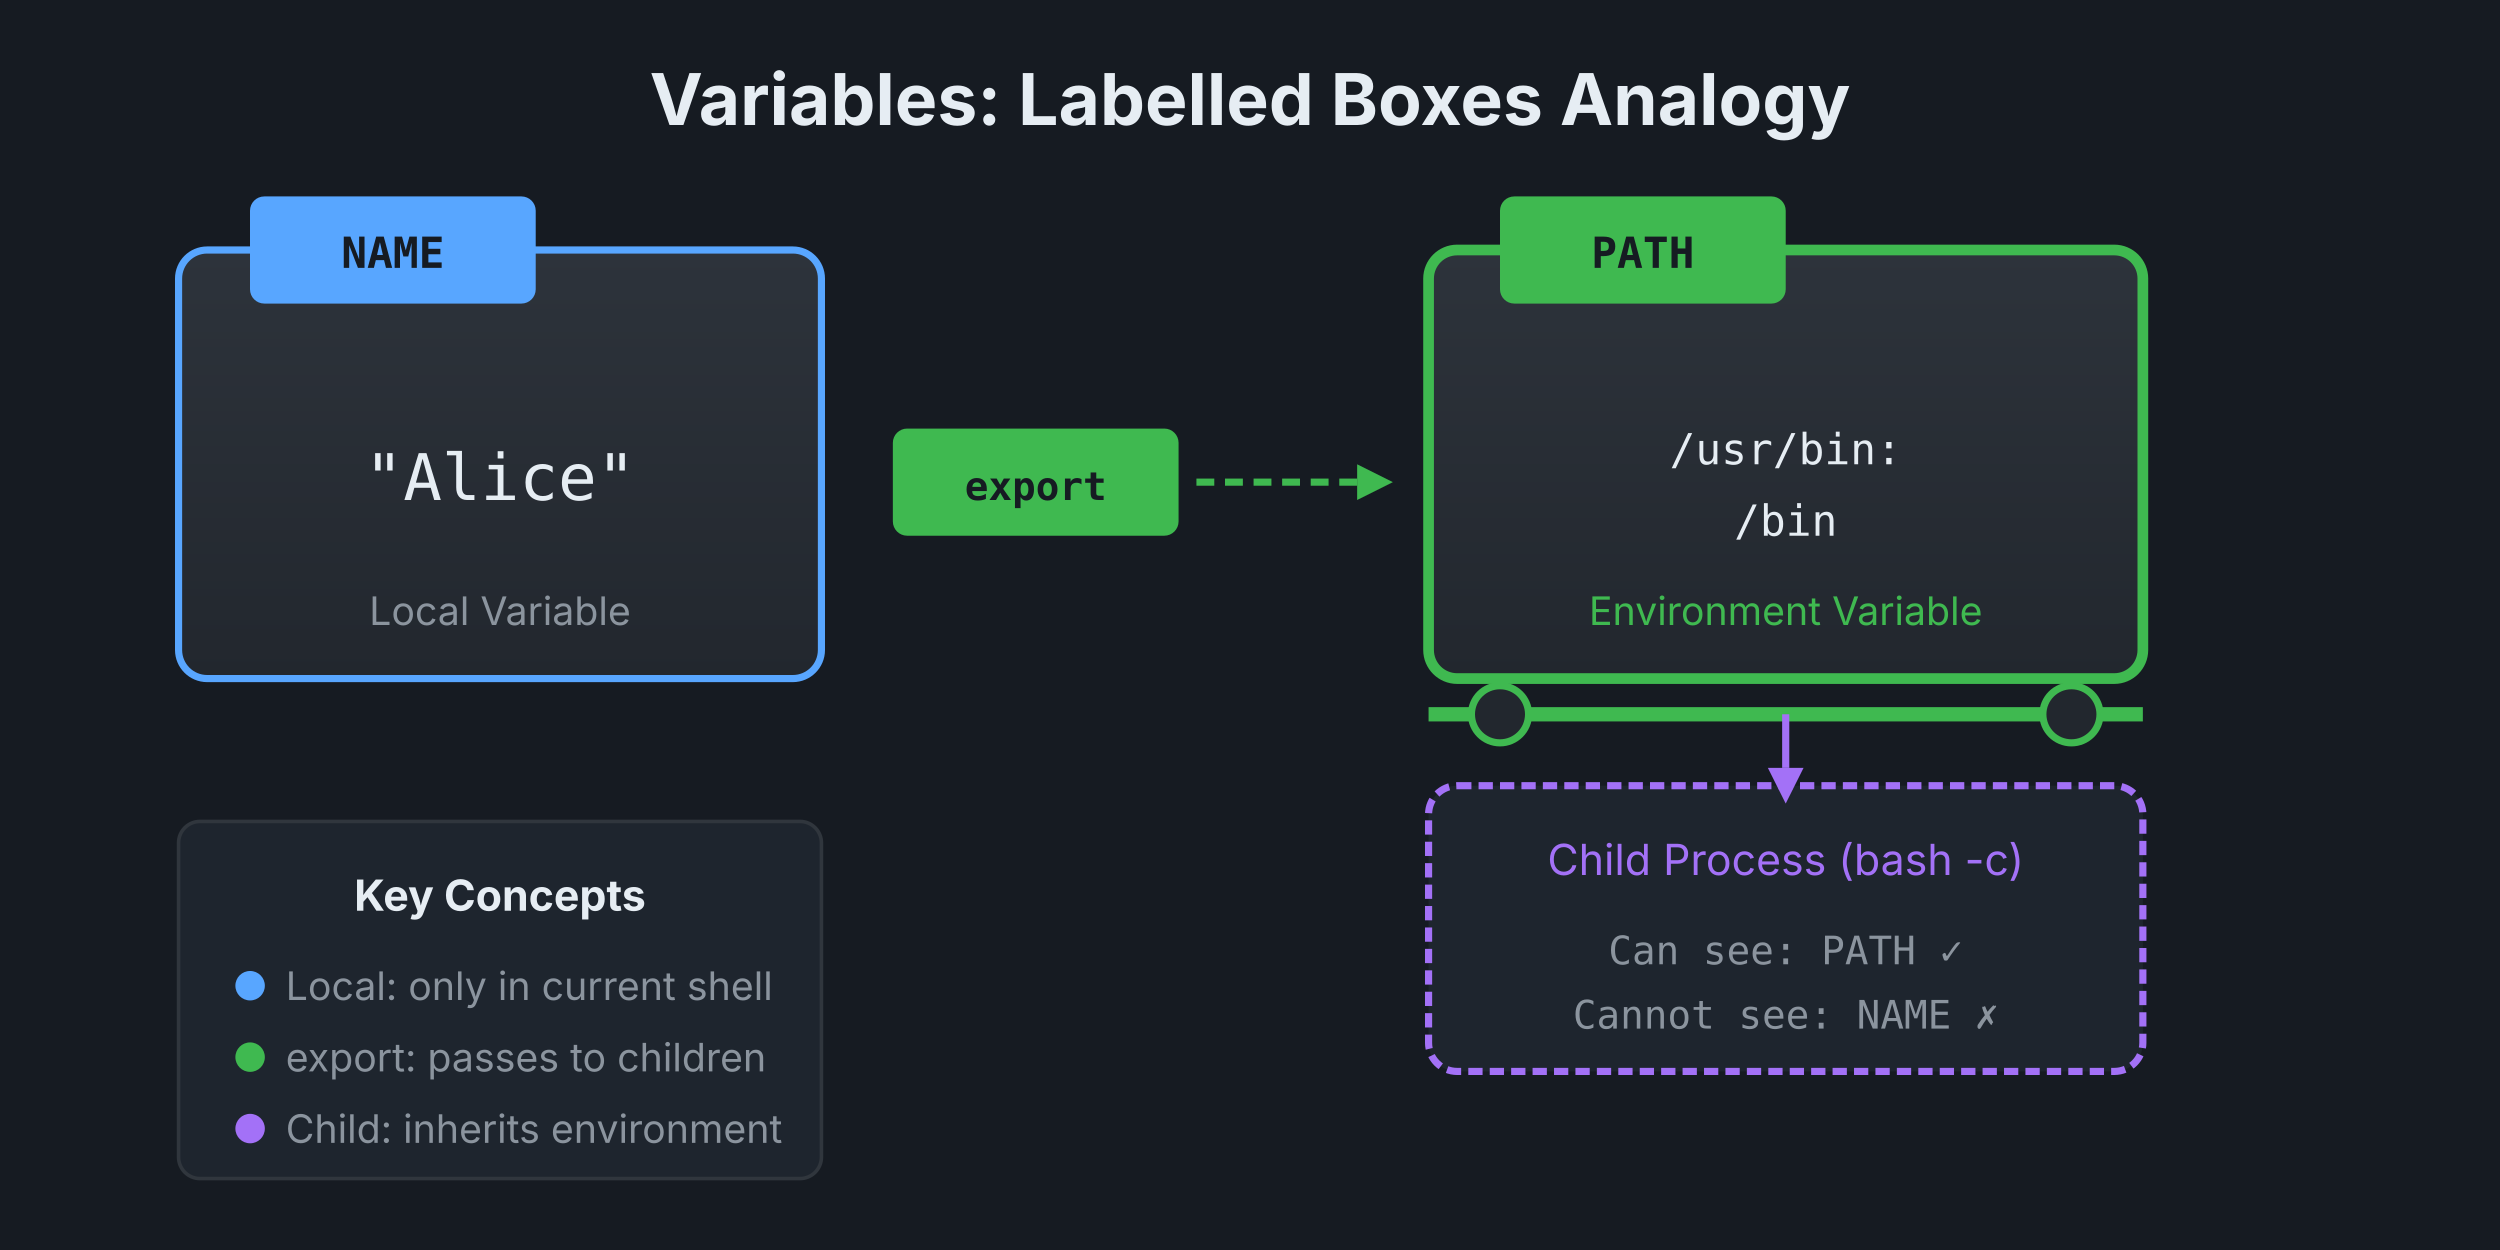
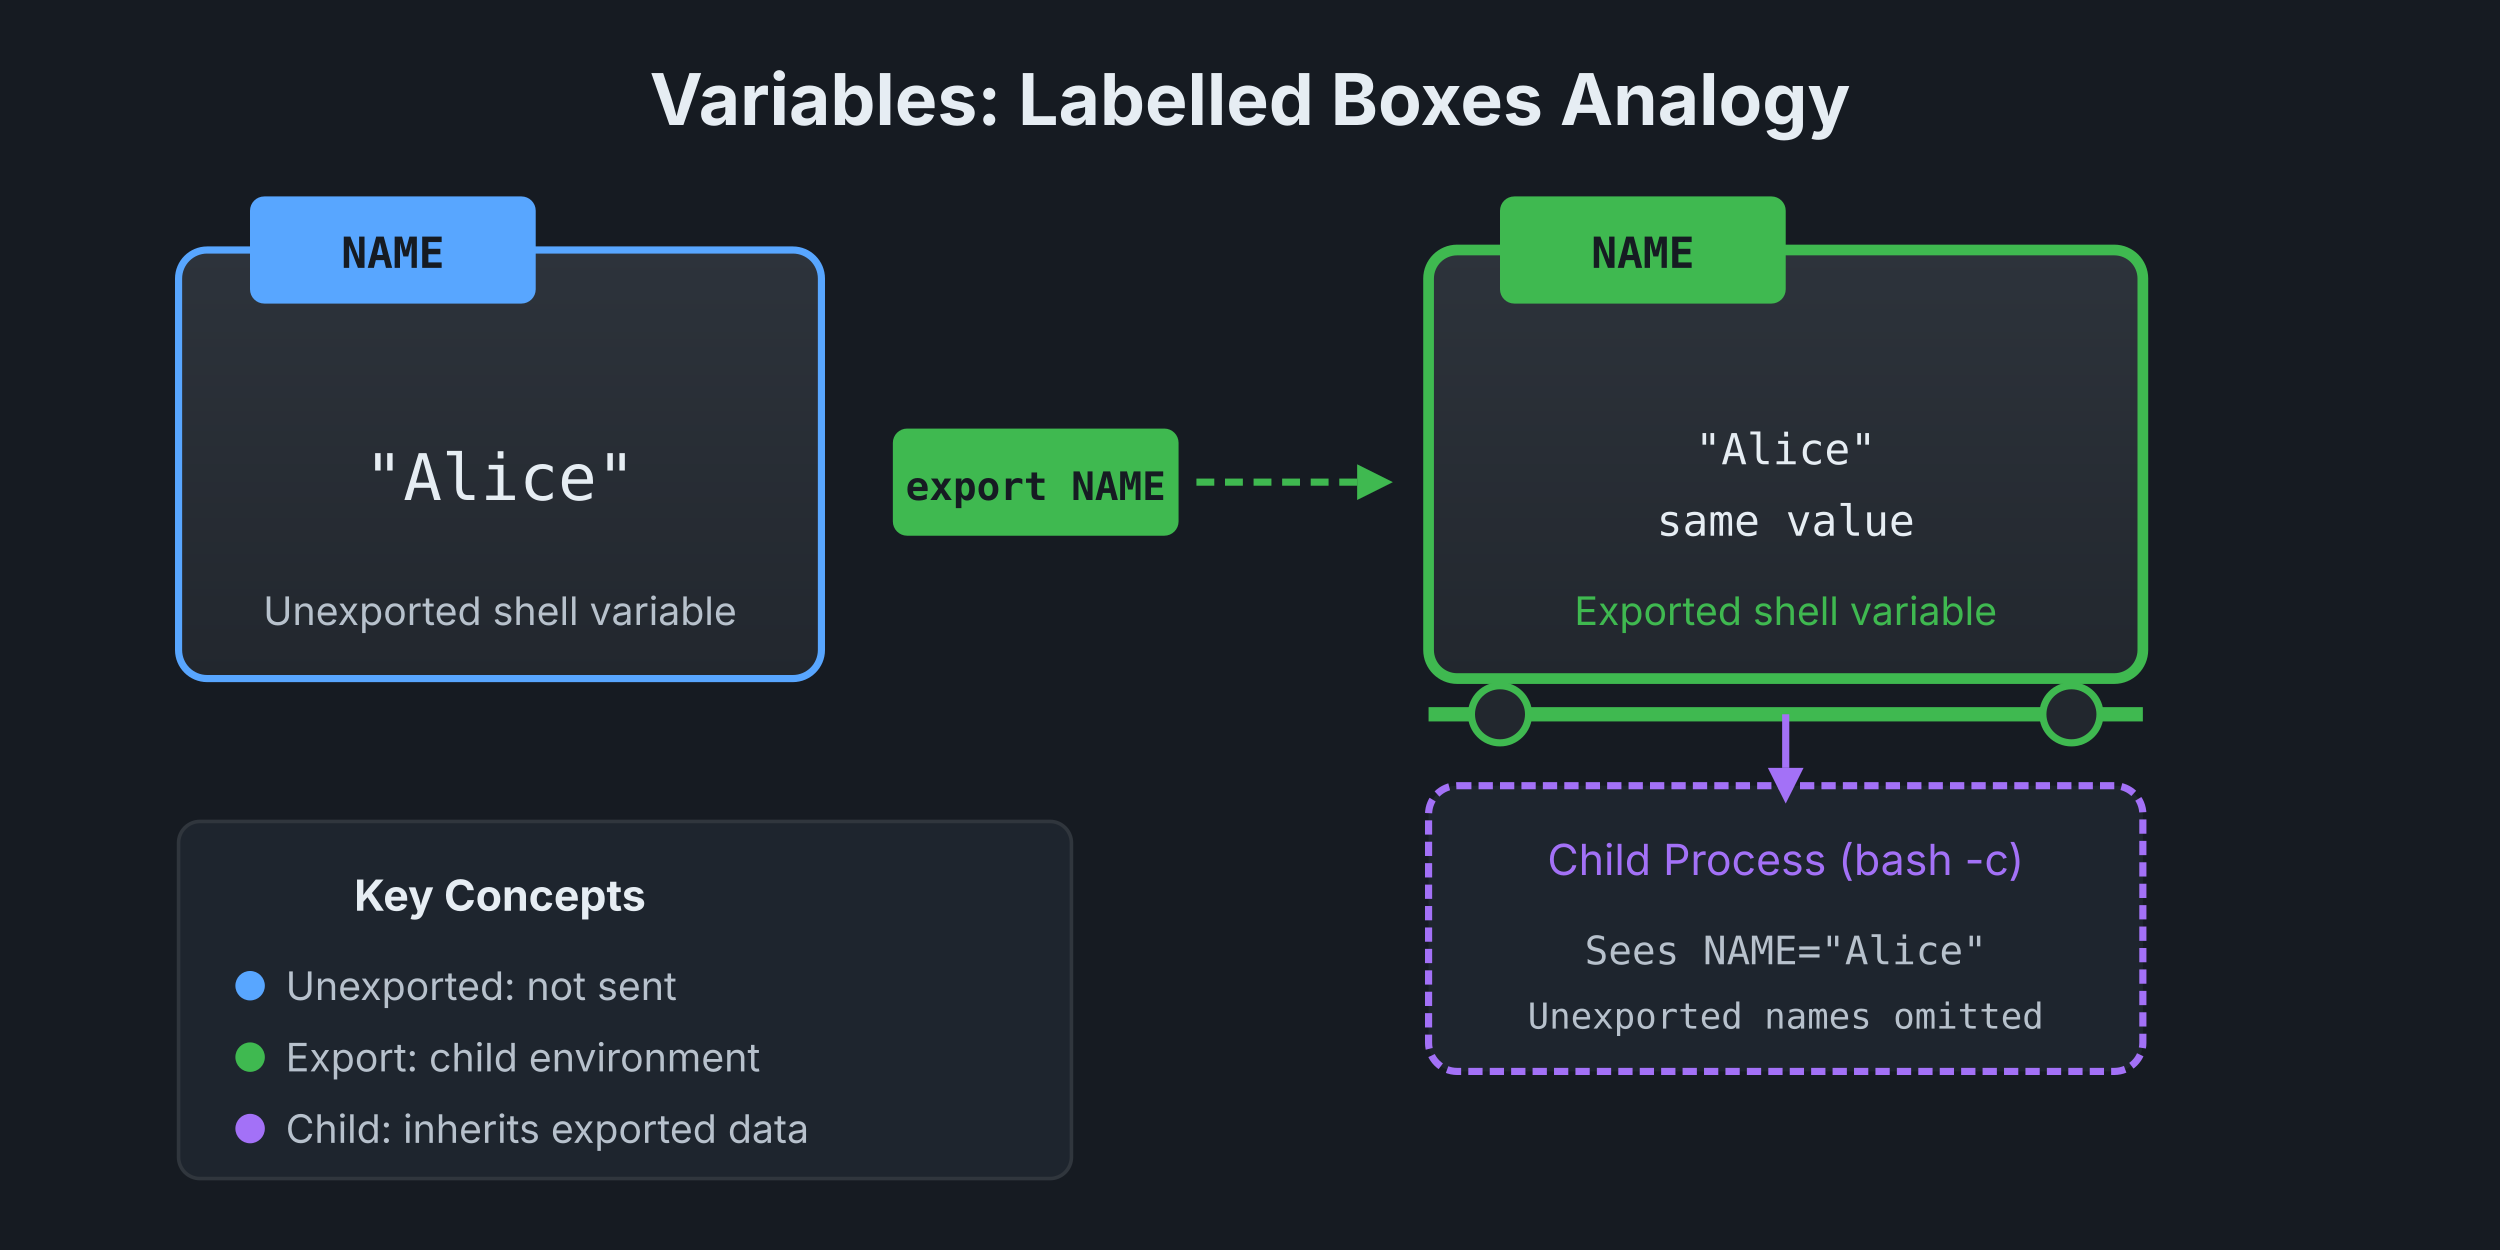
- <svg xmlns="http://www.w3.org/2000/svg" viewBox="0 0 700 350" width="700" height="350">
+ <svg xmlns="http://www.w3.org/2000/svg" viewBox="0 0 700 350" width="700" height="350" role="img" xml:lang="en" aria-labelledby="sem01-04-variable-box-title sem01-04-variable-box-desc">
  <defs>
-     <linearGradient id="boxGrad" x1="0%" y1="0%" x2="0%" y2="100%">
+     <linearGradient id="sem01-04-variable-box-boxGrad" x1="0%" y1="0%" x2="0%" y2="100%">
      <stop offset="0%" style="stop-color:#2d333b;stop-opacity:1" />
      <stop offset="100%" style="stop-color:#22272e;stop-opacity:1" />
    </linearGradient>
  </defs>
  <rect width="700" height="350" fill="#161b22" />
-   <text x="350" y="35" font-family="Inter, sans-serif" font-size="20" font-weight="bold" fill="#e6edf3" text-anchor="middle">Variables: Labelled Boxes Analogy</text>
+   <text x="350" y="35" font-family="Inter, sans-serif" font-size="20" font-weight="bold" fill="#e6edf3" text-anchor="middle" id="sem01-04-variable-box-text-1">Variables: Labelled Boxes Analogy</text>
  <g transform="translate(50, 70)">
-     <rect width="180" height="120" rx="8" fill="url(#boxGrad)" stroke="#58a6ff" stroke-width="2" />
+     <rect width="180" height="120" rx="8" fill="url(#sem01-04-variable-box-boxGrad)" stroke="#58a6ff" stroke-width="2" />
    <rect x="20" y="-15" width="80" height="30" rx="4" fill="#58a6ff" />
-     <text x="60" y="5" font-family="JetBrains Mono, monospace" font-size="12" fill="#161b22" text-anchor="middle" font-weight="bold">NAME</text>
-     <text x="90" y="70" font-family="JetBrains Mono, monospace" font-size="18" fill="#e6edf3" text-anchor="middle">"Alice"</text>
-     <text x="90" y="105" font-family="Inter, sans-serif" font-size="11" fill="#8b949e" text-anchor="middle">Local Variable</text>
+     <text x="60" y="5" font-family="JetBrains Mono, monospace" font-size="12" fill="#161b22" text-anchor="middle" font-weight="bold" id="sem01-04-variable-box-text-2">NAME</text>
+     <text x="90" y="70" font-family="JetBrains Mono, monospace" font-size="18" fill="#e6edf3" text-anchor="middle" id="sem01-04-variable-box-text-3">"Alice"</text>
+     <text x="90" y="105" font-family="Inter, sans-serif" font-size="11" fill="#b7c1cc" text-anchor="middle" id="sem01-04-variable-box-text-4">Unexported shell variable</text>
  </g>
  <g transform="translate(250, 130)">
    <rect x="0" y="-10" width="80" height="30" rx="4" fill="#3fb950" />
-     <text x="40" y="10" font-family="JetBrains Mono, monospace" font-size="11" fill="#161b22" text-anchor="middle" font-weight="bold">export</text>
+     <text x="40" y="10" font-family="JetBrains Mono, monospace" font-size="11" fill="#161b22" text-anchor="middle" font-weight="bold" id="sem01-04-variable-box-text-5">export NAME</text>
    <line x1="85" y1="5" x2="130" y2="5" stroke="#3fb950" stroke-width="2" stroke-dasharray="5,3" />
    <polygon points="130,0 140,5 130,10" fill="#3fb950" />
  </g>
  <g transform="translate(400, 70)">
-     <rect width="200" height="120" rx="8" fill="url(#boxGrad)" stroke="#3fb950" stroke-width="3" />
+     <rect width="200" height="120" rx="8" fill="url(#sem01-04-variable-box-boxGrad)" stroke="#3fb950" stroke-width="3" />
    <line x1="0" y1="130" x2="200" y2="130" stroke="#3fb950" stroke-width="4" />
    <circle cx="20" cy="130" r="8" fill="#22272e" stroke="#3fb950" stroke-width="2" />
    <circle cx="180" cy="130" r="8" fill="#22272e" stroke="#3fb950" stroke-width="2" />
    <rect x="20" y="-15" width="80" height="30" rx="4" fill="#3fb950" />
-     <text x="60" y="5" font-family="JetBrains Mono, monospace" font-size="12" fill="#161b22" text-anchor="middle" font-weight="bold">PATH</text>
-     <text x="100" y="60" font-family="JetBrains Mono, monospace" font-size="12" fill="#e6edf3" text-anchor="middle">/usr/bin:</text>
-     <text x="100" y="80" font-family="JetBrains Mono, monospace" font-size="12" fill="#e6edf3" text-anchor="middle">/bin</text>
-     <text x="100" y="105" font-family="Inter, sans-serif" font-size="11" fill="#3fb950" text-anchor="middle">Environment Variable</text>
+     <text x="60" y="5" font-family="JetBrains Mono, monospace" font-size="12" fill="#161b22" text-anchor="middle" font-weight="bold" id="sem01-04-variable-box-text-6">NAME</text>
+     <text x="100" y="60" font-family="JetBrains Mono, monospace" font-size="12" fill="#e6edf3" text-anchor="middle" id="sem01-04-variable-box-text-7">"Alice"</text>
+     <text x="100" y="80" font-family="JetBrains Mono, monospace" font-size="12" fill="#e6edf3" text-anchor="middle" id="sem01-04-variable-box-text-8">same value</text>
+     <text x="100" y="105" font-family="Inter, sans-serif" font-size="11" fill="#3fb950" text-anchor="middle" id="sem01-04-variable-box-text-9">Exported shell variable</text>
  </g>
  <g transform="translate(400, 220)">
    <rect width="200" height="80" rx="8" fill="#1e252e" stroke="#a371f7" stroke-width="2" stroke-dasharray="4,2" />
-     <text x="100" y="25" font-family="Inter, sans-serif" font-size="12" fill="#a371f7" text-anchor="middle">Child Process (bash -c)</text>
-     <text x="100" y="50" font-family="JetBrains Mono, monospace" font-size="11" fill="#8b949e" text-anchor="middle">Can see: PATH ✓</text>
-     <text x="100" y="68" font-family="JetBrains Mono, monospace" font-size="11" fill="#8b949e" text-anchor="middle">Cannot see: NAME ✗</text>
+     <text x="100" y="25" font-family="Inter, sans-serif" font-size="12" fill="#a371f7" text-anchor="middle" id="sem01-04-variable-box-text-10">Child Process (bash -c)</text>
+     <text x="100" y="50" font-family="JetBrains Mono, monospace" font-size="11" fill="#b7c1cc" text-anchor="middle" id="sem01-04-variable-box-text-11">Sees NAME="Alice"</text>
+     <text x="100" y="68" font-family="JetBrains Mono, monospace" font-size="10" fill="#b7c1cc" text-anchor="middle" id="sem01-04-variable-box-text-12">Unexported names omitted</text>
  </g>
  <line x1="500" y1="200" x2="500" y2="215" stroke="#a371f7" stroke-width="2" />
  <polygon points="495,215 500,225 505,215" fill="#a371f7" />
  <g transform="translate(50, 230)">
-     <rect width="180" height="100" rx="6" fill="#1e252e" stroke="#30363d" />
-     <text x="90" y="25" font-family="Inter, sans-serif" font-size="12" fill="#e6edf3" text-anchor="middle" font-weight="bold">Key Concepts</text>
-     <text x="15" y="50" font-family="Inter, sans-serif" font-size="11" fill="#58a6ff">●</text>
-     <text x="30" y="50" font-family="Inter, sans-serif" font-size="11" fill="#8b949e">Local: only in current shell</text>
-     <text x="15" y="70" font-family="Inter, sans-serif" font-size="11" fill="#3fb950">●</text>
-     <text x="30" y="70" font-family="Inter, sans-serif" font-size="11" fill="#8b949e">export: passes to children</text>
-     <text x="15" y="90" font-family="Inter, sans-serif" font-size="11" fill="#a371f7">●</text>
-     <text x="30" y="90" font-family="Inter, sans-serif" font-size="11" fill="#8b949e">Child: inherits environment</text>
+     <rect width="250" height="100" rx="6" fill="#1e252e" stroke="#30363d" />
+     <text x="90" y="25" font-family="Inter, sans-serif" font-size="12" fill="#e6edf3" text-anchor="middle" font-weight="bold" id="sem01-04-variable-box-text-13">Key Concepts</text>
+     <text x="15" y="50" font-family="Inter, sans-serif" font-size="11" fill="#58a6ff" id="sem01-04-variable-box-text-14">●</text>
+     <text x="30" y="50" font-family="Inter, sans-serif" font-size="11" fill="#b7c1cc" id="sem01-04-variable-box-text-15">Unexported: not sent</text>
+     <text x="15" y="70" font-family="Inter, sans-serif" font-size="11" fill="#3fb950" id="sem01-04-variable-box-text-16">●</text>
+     <text x="30" y="70" font-family="Inter, sans-serif" font-size="11" fill="#b7c1cc" id="sem01-04-variable-box-text-17">Export: child environment</text>
+     <text x="15" y="90" font-family="Inter, sans-serif" font-size="11" fill="#a371f7" id="sem01-04-variable-box-text-18">●</text>
+     <text x="30" y="90" font-family="Inter, sans-serif" font-size="11" fill="#b7c1cc" id="sem01-04-variable-box-text-19">Child: inherits exported data</text>
  </g>
</svg>
